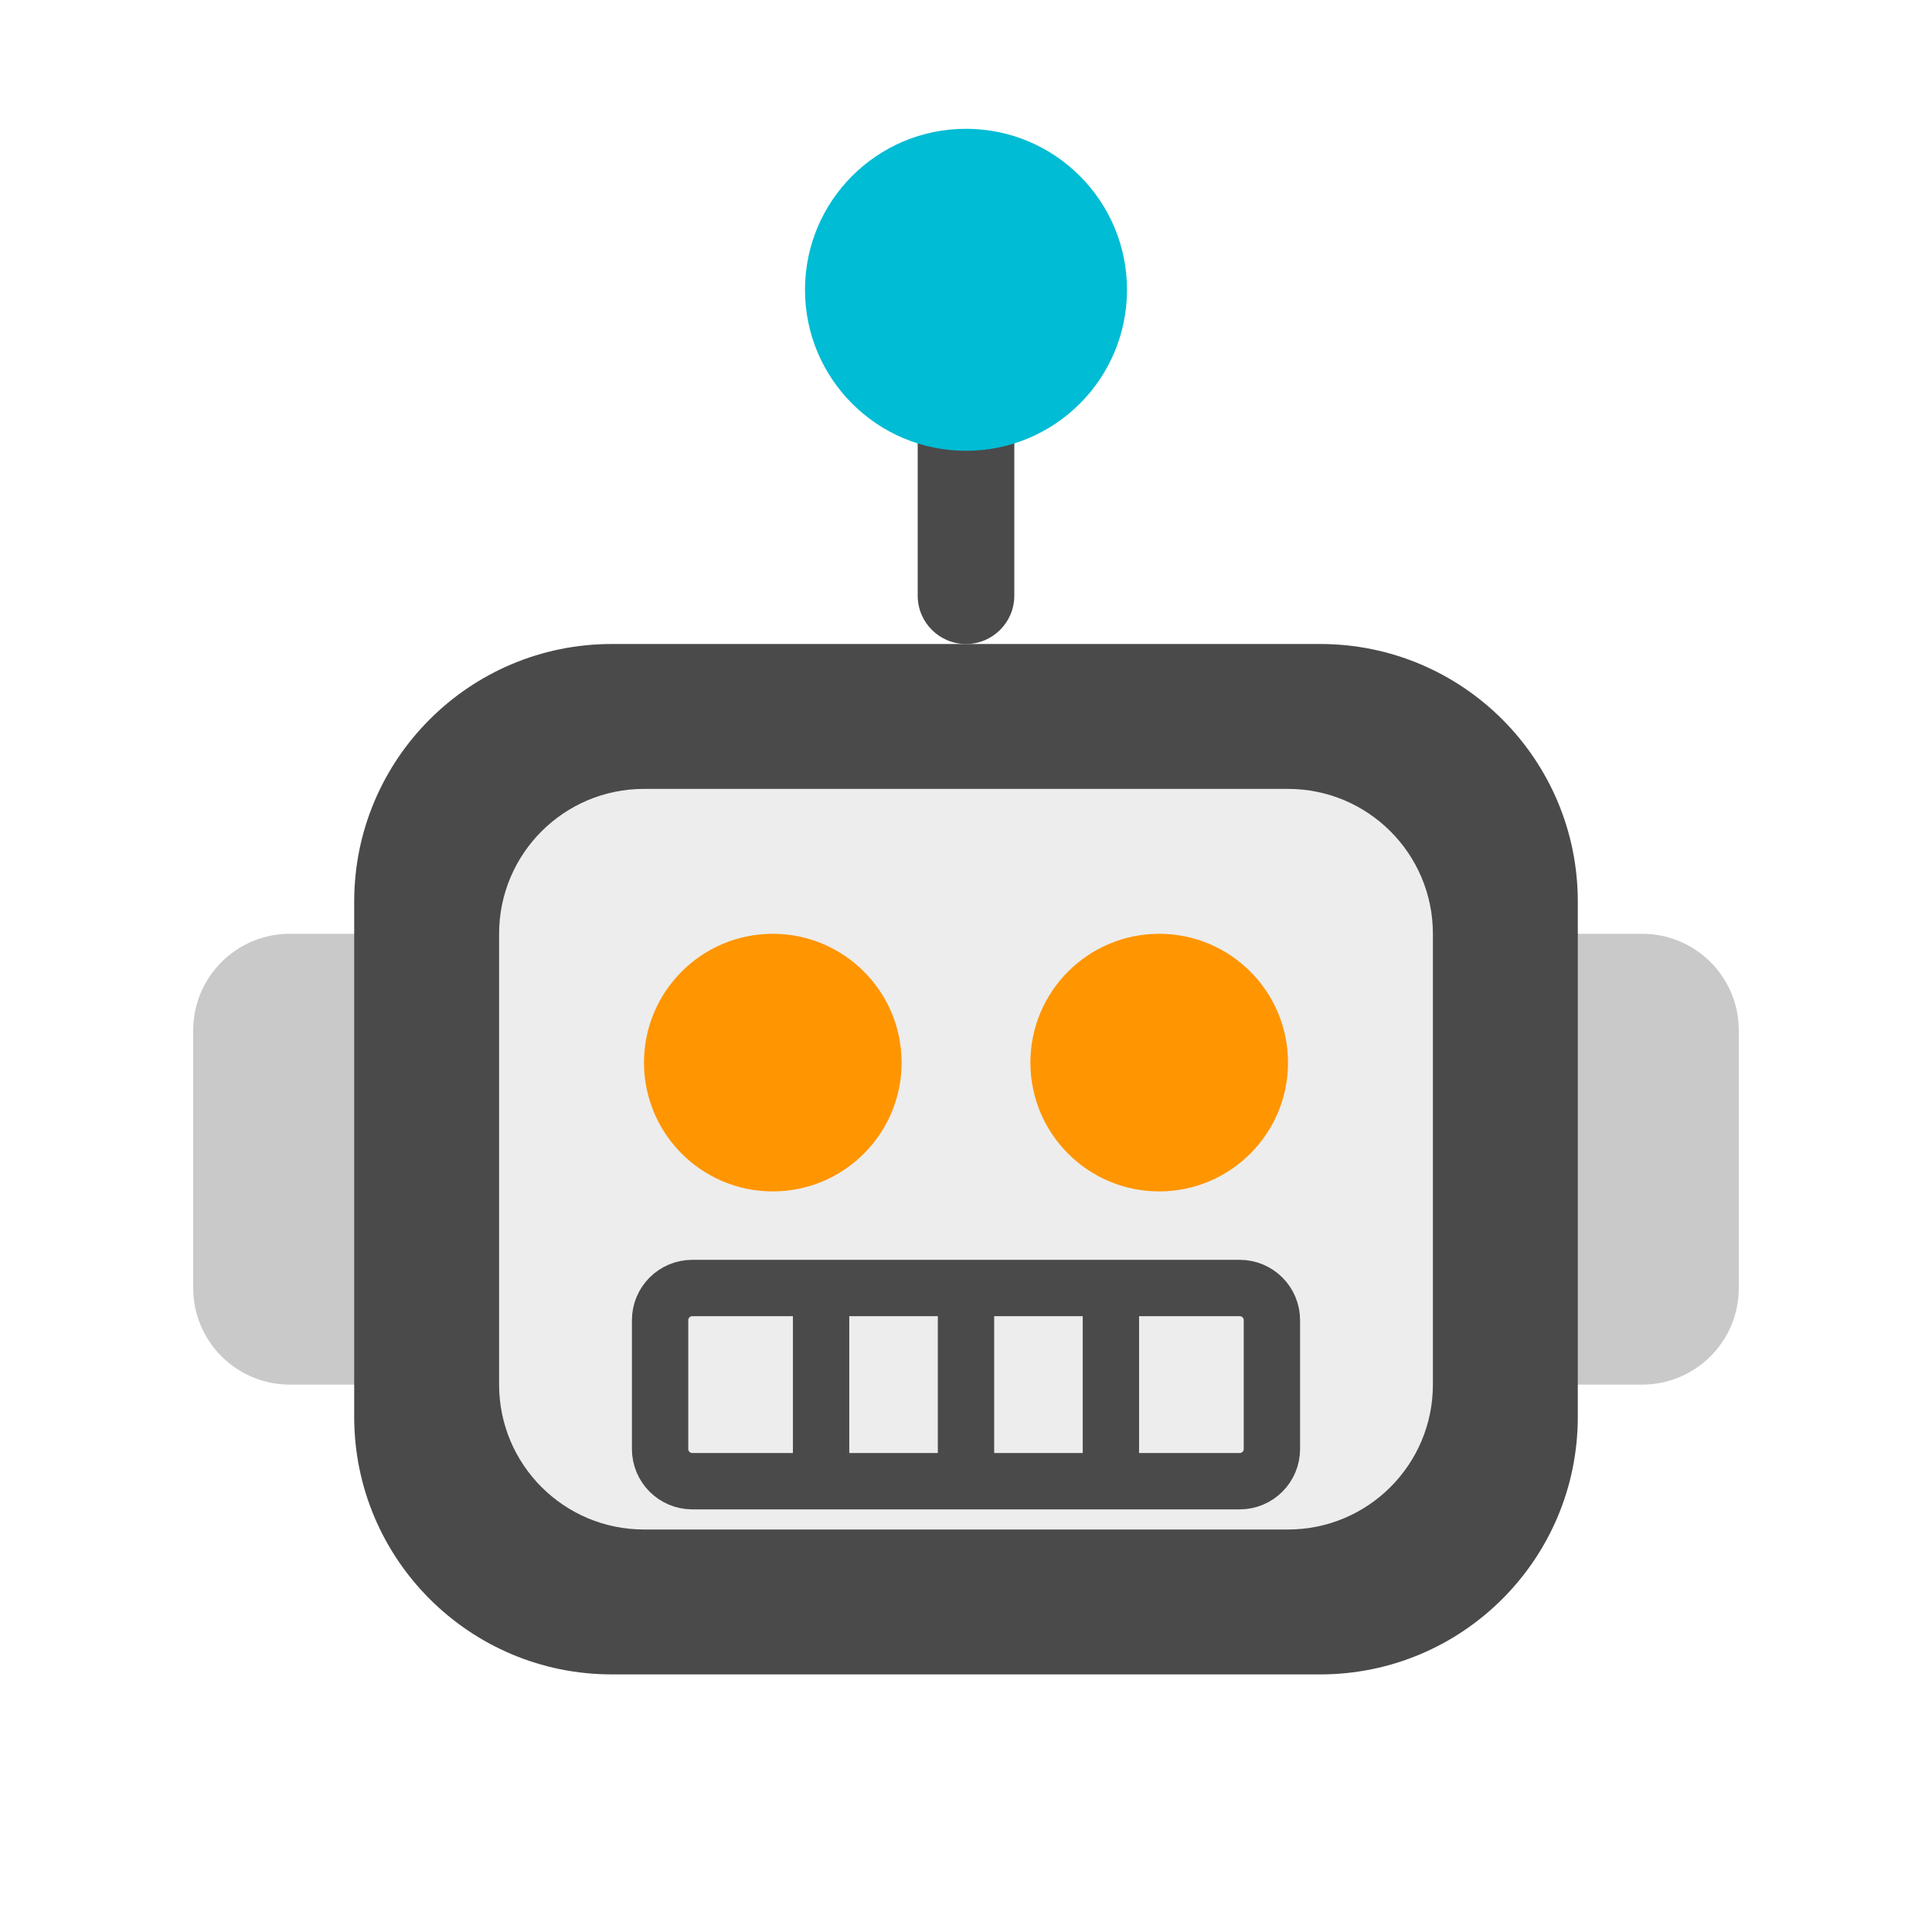
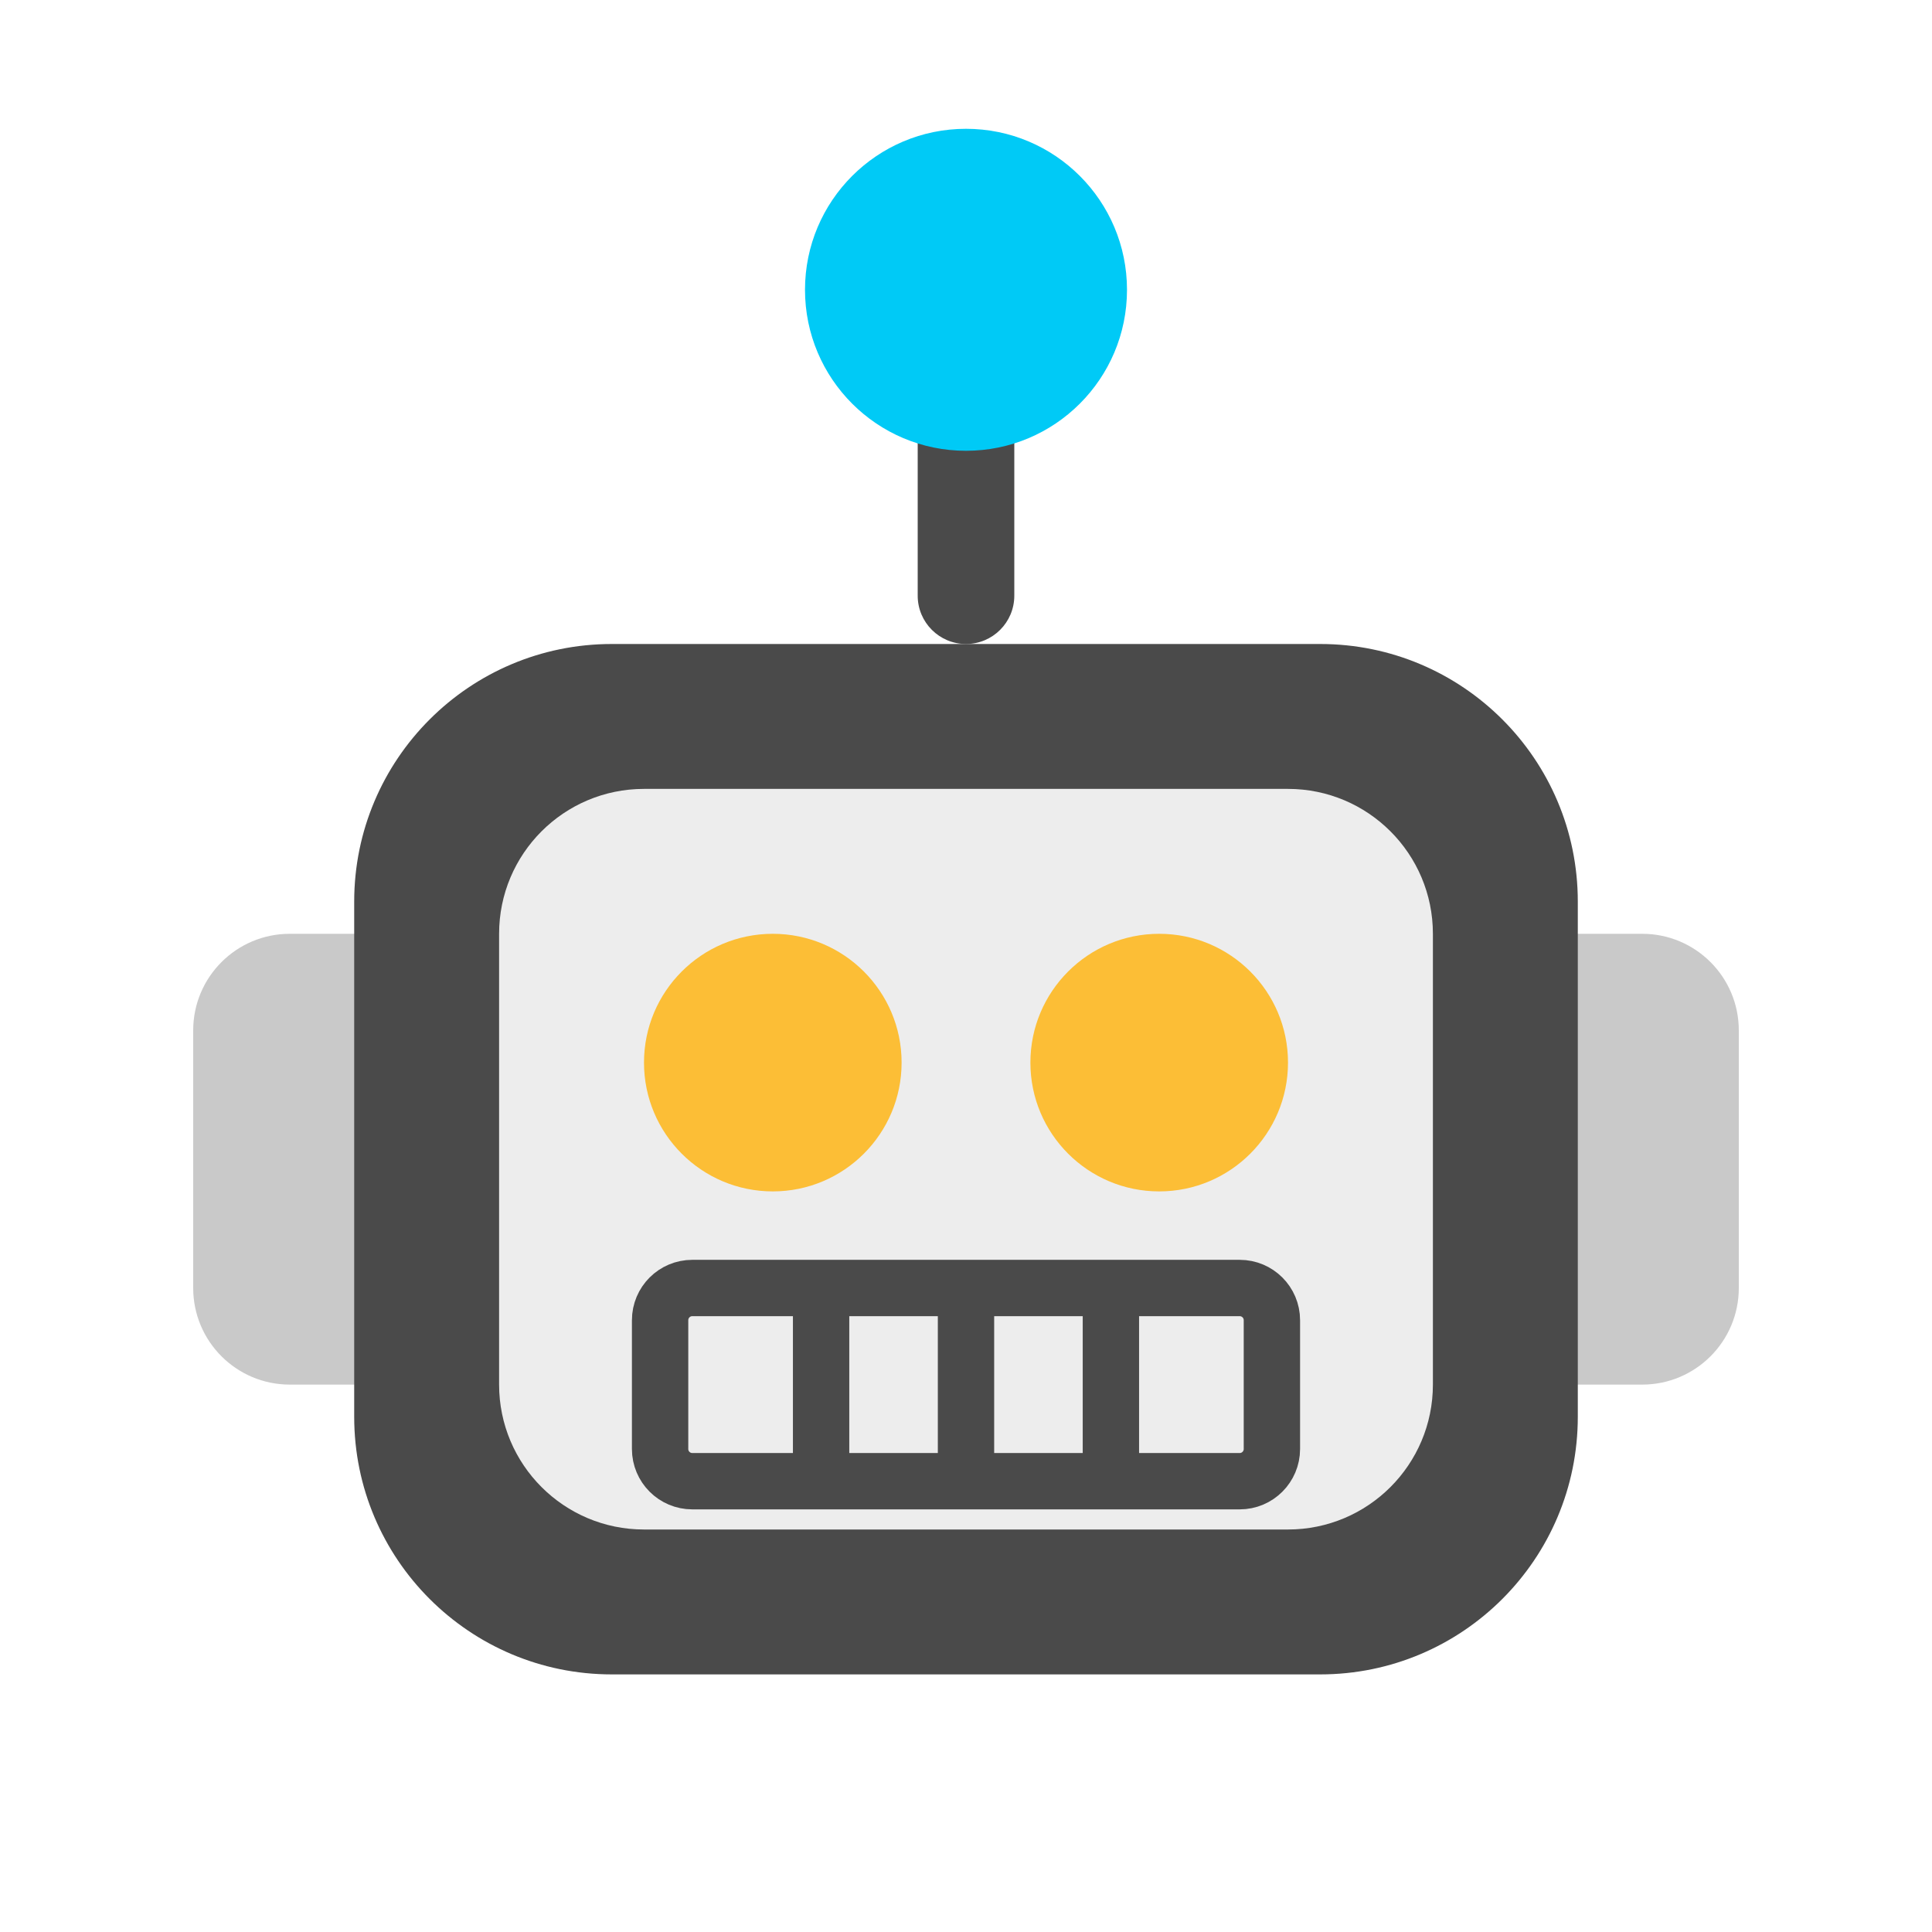
<svg xmlns="http://www.w3.org/2000/svg" viewBox="0 0 120 120" role="img" aria-label="SenHub Agent">
  <rect x="57" y="20" width="6" height="20" rx="3" fill="#4a4a4a" />
-   <circle cx="60" cy="18" r="10" fill="#00bcd4" />
+   <circle cx="60" cy="18" r="10" fill="#00caf6" />
  <rect x="12" y="58" width="16" height="28" rx="6" fill="#c9c9c9" />
  <rect x="92" y="58" width="16" height="28" rx="6" fill="#c9c9c9" />
  <rect x="22" y="40" width="76" height="64" rx="16" fill="#4a4a4a" />
  <rect x="31" y="49" width="58" height="46" rx="9" fill="#ededed" />
-   <circle cx="48" cy="66" r="8" fill="#ff9500" />
-   <circle cx="72" cy="66" r="8" fill="#ff9500" />
+   <circle cx="48" cy="66" r="8" fill="#fcbe36" />
+   <circle cx="72" cy="66" r="8" fill="#fcbe36" />
  <rect x="41" y="80" width="38" height="12" rx="2" fill="none" stroke="#4a4a4a" stroke-width="3.5" />
  <line x1="51" y1="80" x2="51" y2="92" stroke="#4a4a4a" stroke-width="3.5" />
  <line x1="60" y1="80" x2="60" y2="92" stroke="#4a4a4a" stroke-width="3.5" />
  <line x1="69" y1="80" x2="69" y2="92" stroke="#4a4a4a" stroke-width="3.5" />
</svg>
